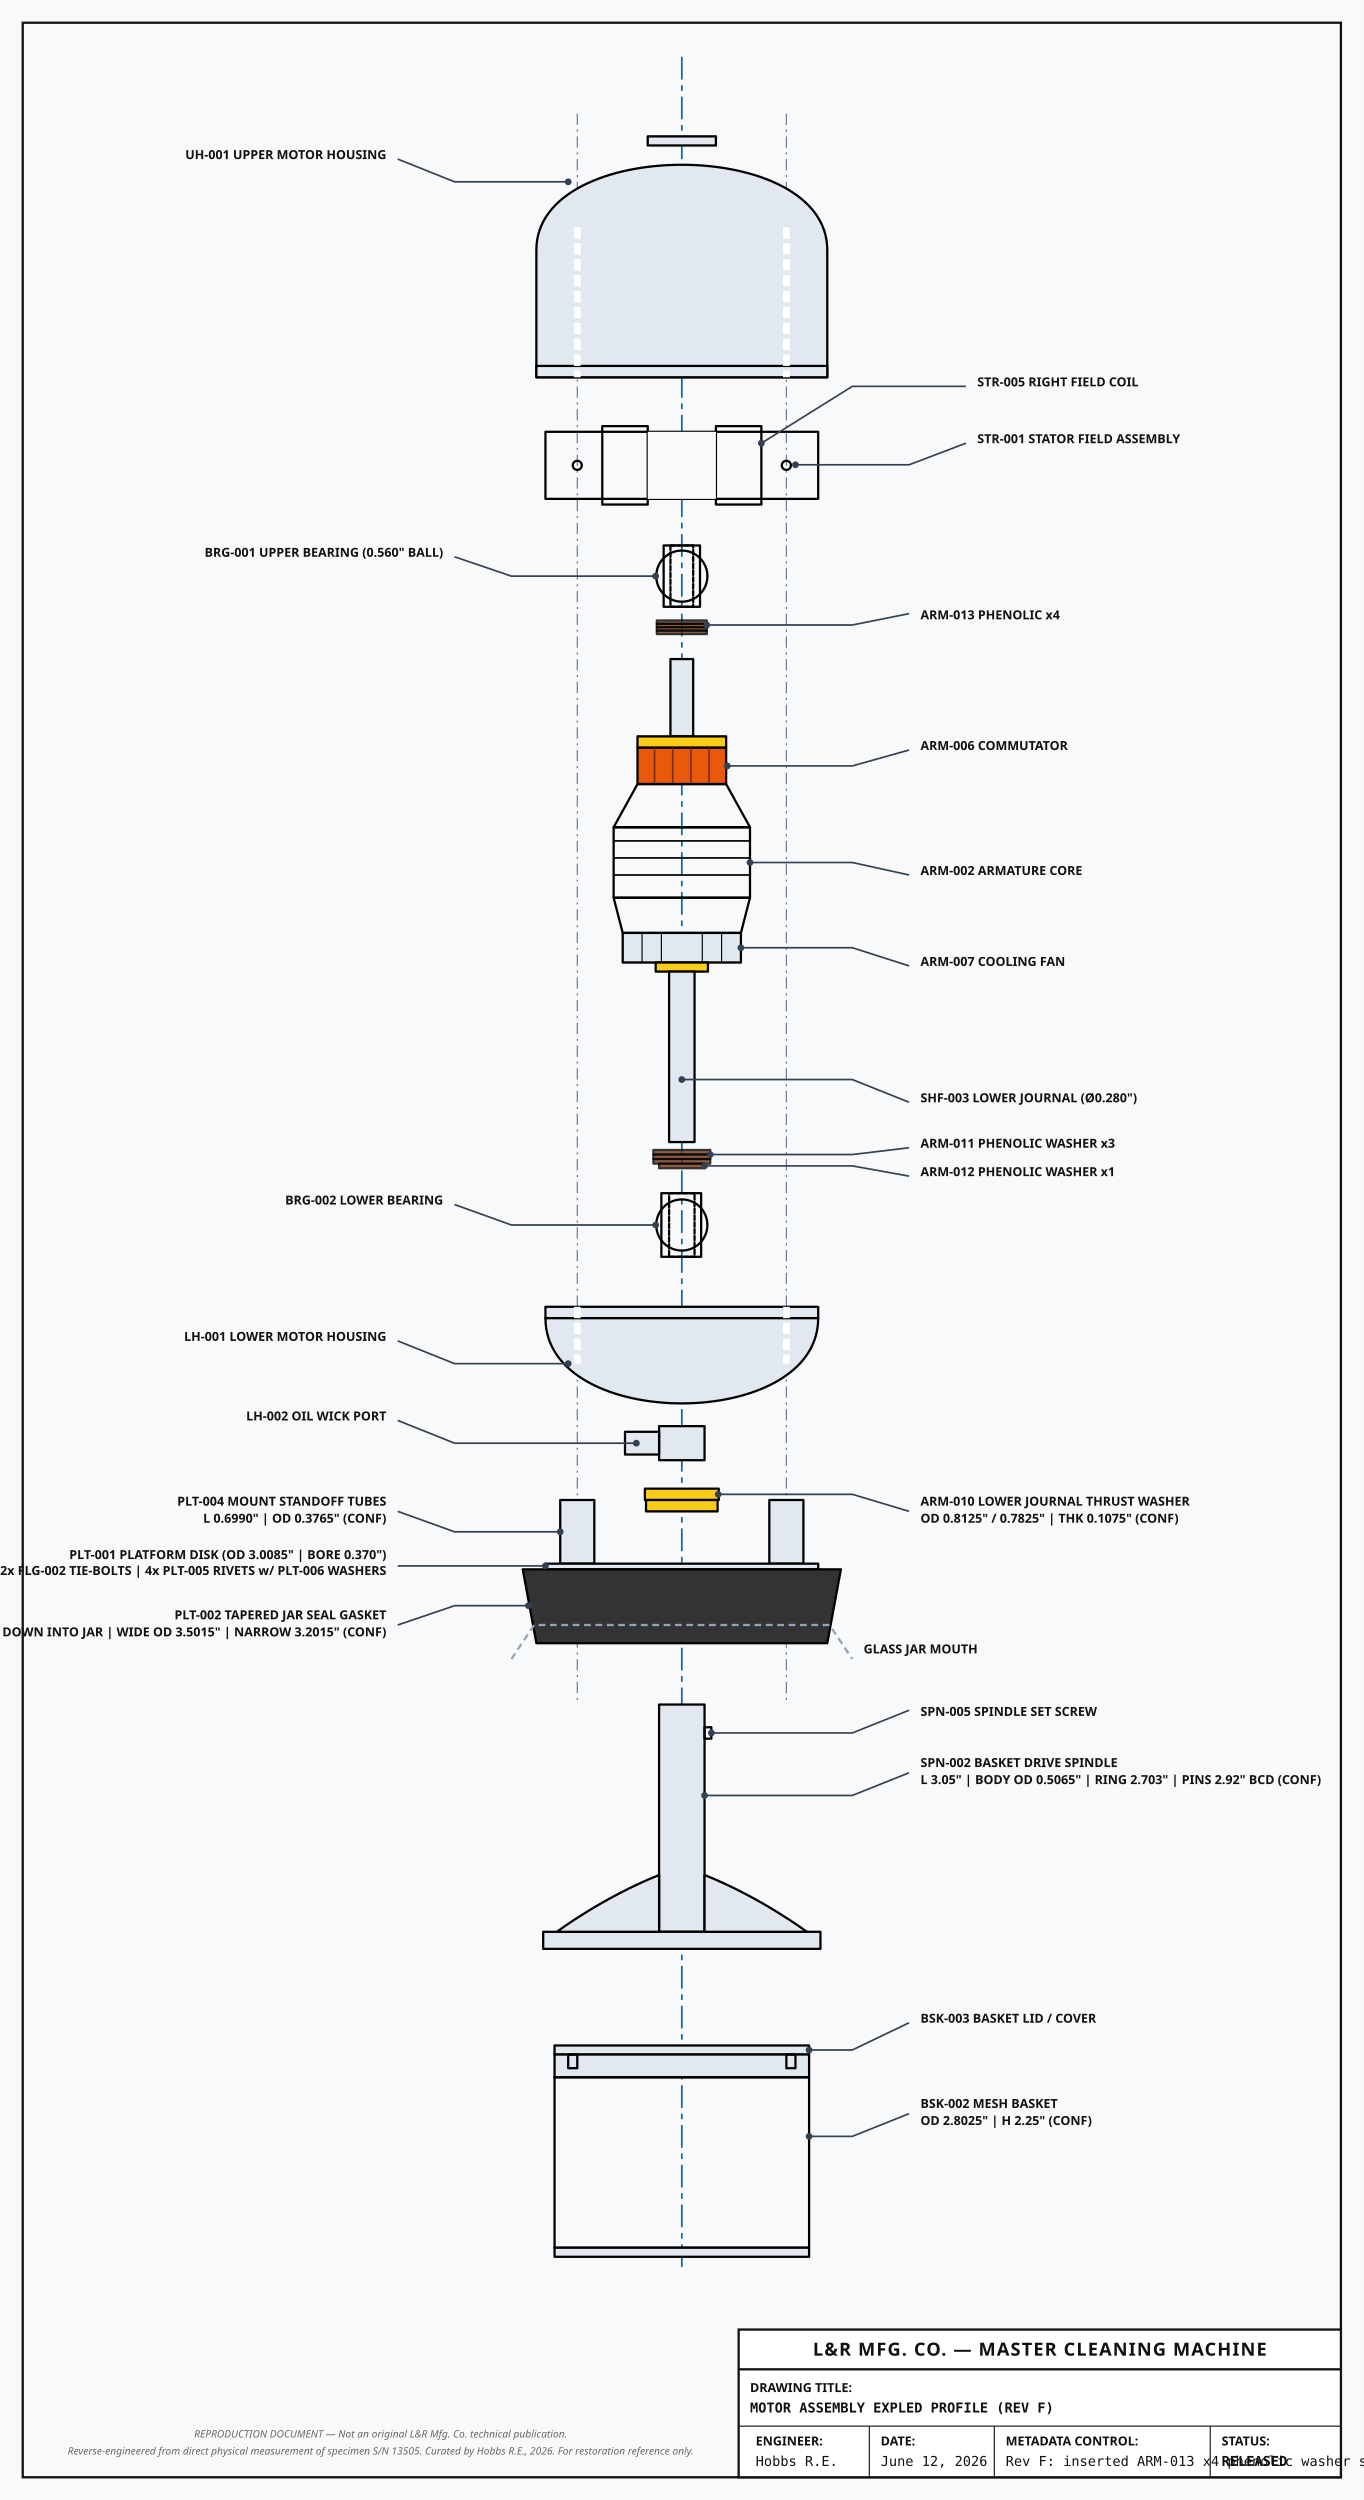
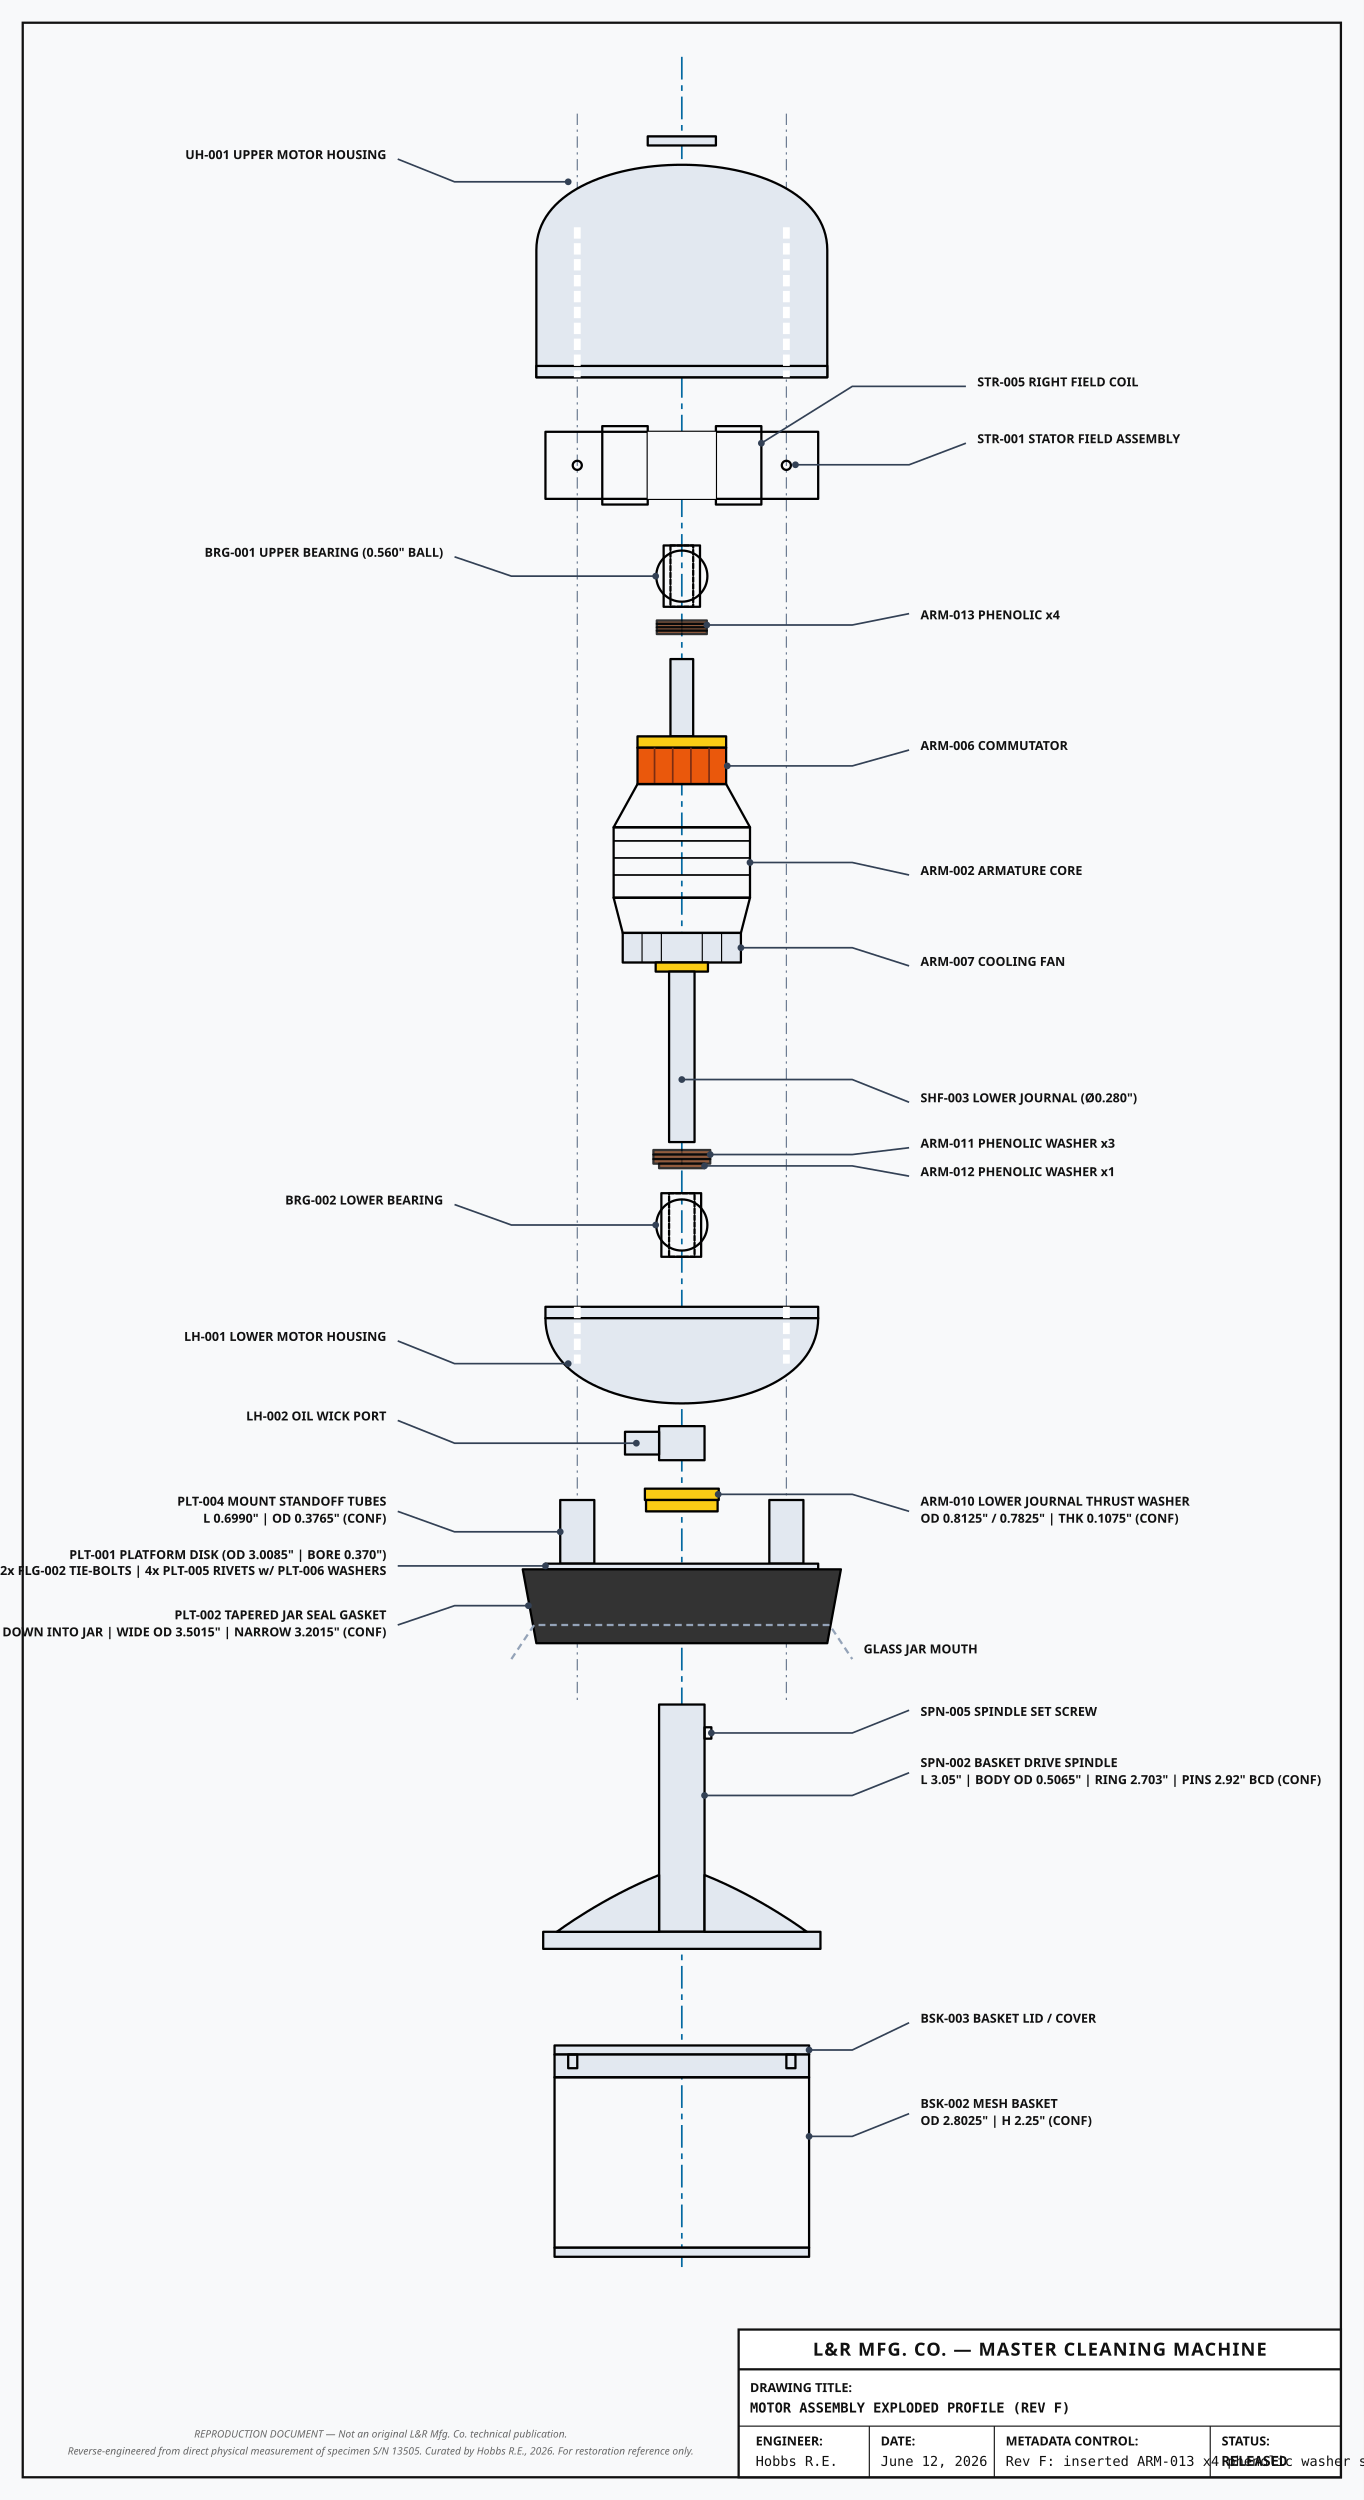
<svg xmlns="http://www.w3.org/2000/svg" viewBox="0 0 1200 2200" width="100%" height="100%">
  <defs>
    <style>
            .header-text { font-family: sans-serif; font-weight: bold; font-size: 16px; fill: #111; text-anchor: middle; letter-spacing: 1px; }
            .label-text { font-family: sans-serif; font-weight: bold; font-size: 11px; fill: #111; }
            .value-text { font-family: monospace; font-size: 12px; fill: #111; }
            .grid-label { font-family: sans-serif; font-weight: bold; font-size: 10px; fill: #666; text-anchor: middle; }
            .disclaimer-text { font-family: sans-serif; font-style: italic; font-size: 9px; fill: #666; text-anchor: middle; }
            
            .outline { stroke: #000; stroke-width: 2; fill: none; stroke-linecap: round; stroke-linejoin: round; }
            .fill-alum { fill: #e2e8f0; }
            .fill-iron { fill: #64748b; }
            .fill-copper { fill: #b45309; }
            .fill-comm { fill: #ea580c; }
            .fill-bronze { fill: #d97706; opacity: 0.8; }
            .fill-brass { fill: #facc15; }
            .fill-rubber { fill: #333333; }
            .fill-phenolic { fill: #78350f; opacity: 0.8; }
            
            .centerline-main { stroke: #0369a1; stroke-width: 1.5; stroke-dasharray: 20, 5, 5, 5; fill: none; }
            .centerline-bolt { stroke: #64748b; stroke-width: 1; stroke-dasharray: 10, 4, 2, 4; fill: none; }
            .leader { stroke: #334155; stroke-width: 1.5; fill: none; }
        </style>
    <pattern id="hatch-iron" width="8" height="8" patternUnits="userSpaceOnUse" patternTransform="rotate(45)">
      <line x1="0" y1="0" x2="0" y2="8" stroke="#334155" stroke-width="1.5" />
    </pattern>
    <pattern id="hatch-copper" width="6" height="6" patternUnits="userSpaceOnUse" patternTransform="rotate(-30)">
      <line x1="0" y1="0" x2="0" y2="6" stroke="#78350f" stroke-width="1" opacity="0.6" />
    </pattern>
    <pattern id="hatch-bronze" width="6" height="6" patternUnits="userSpaceOnUse" patternTransform="rotate(45)">
      <line x1="0" y1="0" x2="0" y2="6" stroke="#92400e" stroke-width="1" />
      <line x1="0" y1="0" x2="6" y2="0" stroke="#92400e" stroke-width="1" />
    </pattern>
    <pattern id="wire-mesh" width="6" height="6" patternUnits="userSpaceOnUse">
      <path d="M 0 0 L 6 6 M 6 0 L 0 6" stroke="#666" stroke-width="0.6" />
      <path d="M 0 3 L 6 3 M 3 0 L 3 6" stroke="#888" stroke-width="0.3" />
    </pattern>
    <marker id="dot" viewBox="0 0 10 10" refX="5" refY="5" markerWidth="5" markerHeight="5">
      <circle cx="5" cy="5" r="4" fill="#334155" />
    </marker>
  </defs>
  <rect width="1200" height="2200" fill="#f8f9fa" />
  <rect x="20" y="20" width="1160" height="2160" fill="none" stroke="#111" stroke-width="2" />
  <text x="335" y="2145" class="disclaimer-text">REPRODUCTION DOCUMENT — Not an original L&amp;R Mfg. Co. technical publication.</text>
  <text x="335" y="2160" class="disclaimer-text">Reverse-engineered from direct physical measurement of specimen S/N 13505. Curated by Hobbs R.E., 2026. For restoration reference only.</text>
  <rect x="650" y="2050" width="530" height="130" fill="#fff" stroke="#111" stroke-width="2" />
  <line x1="650" y1="2085" x2="1180" y2="2085" stroke="#111" stroke-width="2" />
  <line x1="650" y1="2135" x2="1180" y2="2135" stroke="#111" stroke-width="1" />
  <line x1="765" y1="2135" x2="765" y2="2180" stroke="#111" stroke-width="1" />
  <line x1="875" y1="2135" x2="875" y2="2180" stroke="#111" stroke-width="1" />
  <line x1="1065" y1="2135" x2="1065" y2="2180" stroke="#111" stroke-width="1" />
  <text x="915" y="2073" class="header-text">L&amp;R MFG. CO. — MASTER CLEANING MACHINE</text>
  <text x="660" y="2105" class="label-text">DRAWING TITLE:</text>
-   <text x="660" y="2123" class="value-text" font-weight="bold">MOTOR ASSEMBLY EXPLED PROFILE (REV F)</text>
+   <text x="660" y="2123" class="value-text" font-weight="bold">MOTOR ASSEMBLY EXPLODED PROFILE (REV F)</text>
  <text x="665" y="2152" class="label-text">ENGINEER:</text>
  <text x="665" y="2170" class="value-text">Hobbs R.E.</text>
  <text x="775" y="2152" class="label-text">DATE:</text>
  <text x="775" y="2170" class="value-text">June 12, 2026</text>
  <text x="885" y="2152" class="label-text">METADATA CONTROL:</text>
  <text x="885" y="2170" class="value-text">Rev F: inserted ARM-013 x4 phenolic washer stack between BRG-001 and the ARM-001 upper journal; model nomenclature corrected to Master.</text>
  <text x="1075" y="2152" class="label-text">STATUS:</text>
  <text x="1075" y="2170" class="value-text" font-weight="bold" fill="#228b22">RELEASED</text>
  <line x1="600" y1="50" x2="600" y2="2000" class="centerline-main" />
  <line x1="508" y1="100" x2="508" y2="1500" class="centerline-bolt" />
  <line x1="692" y1="100" x2="692" y2="1500" class="centerline-bolt" />
  <g id="UH-001">
    <path d="M 472,332 L 472,220 C 472,120 728,120 728,220 L 728,332 Z" class="outline fill-alum" />
    <rect x="472" y="322" width="256" height="10" class="outline fill-alum" />
    <path d="M 570,128 L 630,128 L 630,120 L 570,120 Z" class="outline fill-alum" />
    <line x1="508" y1="200" x2="508" y2="332" stroke="#fff" stroke-width="6" stroke-dasharray="10,4" />
    <line x1="692" y1="200" x2="692" y2="332" stroke="#fff" stroke-width="6" stroke-dasharray="10,4" />
    <path class="leader" marker-start="url(#dot)" d="M 500,160 L 400,160 L 350,140" />
    <text x="340" y="140" class="label-text" text-anchor="end">UH-001 UPPER MOTOR HOUSING</text>
  </g>
  <g id="STR-001">
    <rect x="480" y="380" width="240" height="59" class="outline" fill="url(#hatch-iron)" />
    <rect x="530" y="375" width="40" height="69" class="outline" fill="url(#hatch-copper)" />
    <rect x="630" y="375" width="40" height="69" class="outline" fill="url(#hatch-copper)" />
    <rect x="570" y="380" width="60" height="59" fill="#f8f9fa" />
    <circle cx="508" cy="409.5" r="4" fill="#f8f9fa" class="outline" />
    <circle cx="692" cy="409.5" r="4" fill="#f8f9fa" class="outline" />
    <path class="leader" marker-start="url(#dot)" d="M 700,409 L 800,409 L 850,390" />
    <text x="860" y="390" class="label-text" text-anchor="start">STR-001 STATOR FIELD ASSEMBLY</text>
    <path class="leader" marker-start="url(#dot)" d="M 670,390 L 750,340 L 850,340" />
    <text x="860" y="340" class="label-text" text-anchor="start">STR-005 RIGHT FIELD COIL</text>
  </g>
  <g id="BRG-001">
    <circle cx="600" cy="507" r="22.5" class="outline" fill="url(#hatch-bronze)" />
    <rect x="584" y="480" width="32" height="54" class="outline" fill="url(#hatch-bronze)" />
    <rect x="590" y="480" width="20" height="54" fill="#f8f9fa" class="outline" stroke-dasharray="4,2" />
    <path class="leader" marker-start="url(#dot)" d="M 577,507 L 450,507 L 400,490" />
    <text x="390" y="490" class="label-text" text-anchor="end">BRG-001 UPPER BEARING (0.560" BALL)</text>
  </g>
  <g id="ARM-013-STACK">
    <rect x="578" y="546" width="44" height="3" class="outline fill-phenolic" />
    <rect x="578" y="549" width="44" height="3" class="outline fill-phenolic" />
    <rect x="578" y="552" width="44" height="3" class="outline fill-phenolic" />
    <rect x="578" y="555" width="44" height="3" class="outline fill-phenolic" />
    <path class="leader" marker-start="url(#dot)" d="M 622,550 L 750,550 L 800,540" />
    <text x="810" y="545" class="label-text" text-anchor="start">ARM-013 PHENOLIC x4</text>
  </g>
  <g id="ARM-001">
    <rect x="590" y="580" width="20" height="68" class="outline fill-alum" />
    <rect x="561" y="648" width="78" height="10" class="outline fill-brass" />
    <rect x="561" y="658" width="78" height="32" class="outline fill-comm" />
    <line x1="576" y1="658" x2="576" y2="690" stroke="#7c2d12" stroke-width="1.5" />
    <line x1="592" y1="658" x2="592" y2="690" stroke="#7c2d12" stroke-width="1.5" />
    <line x1="608" y1="658" x2="608" y2="690" stroke="#7c2d12" stroke-width="1.5" />
    <line x1="624" y1="658" x2="624" y2="690" stroke="#7c2d12" stroke-width="1.5" />
    <polygon points="561,690 639,690 660,728 540,728" class="outline" fill="url(#hatch-copper)" />
    <rect x="540" y="728" width="120" height="62" class="outline" fill="url(#hatch-iron)" />
    <line x1="540" y1="740" x2="660" y2="740" stroke="#000" stroke-width="1.5" />
    <line x1="540" y1="755" x2="660" y2="755" stroke="#000" stroke-width="1.5" />
    <line x1="540" y1="770" x2="660" y2="770" stroke="#000" stroke-width="1.5" />
    <polygon points="540,790 660,790 652,821 548,821" class="outline" fill="url(#hatch-copper)" />
    <rect x="548" y="821" width="104" height="26" class="outline fill-alum" />
    <line x1="565" y1="821" x2="565" y2="847" stroke="#000" stroke-width="1" />
    <line x1="582" y1="821" x2="582" y2="847" stroke="#000" stroke-width="1" />
    <line x1="618" y1="821" x2="618" y2="847" stroke="#000" stroke-width="1" />
    <line x1="635" y1="821" x2="635" y2="847" stroke="#000" stroke-width="1" />
    <rect x="577" y="847" width="46" height="8" class="outline fill-brass" />
    <rect x="588.8" y="855" width="22.4" height="150" class="outline fill-alum" />
    <path class="leader" marker-start="url(#dot)" d="M 640,674 L 750,674 L 800,660" />
    <text x="810" y="660" class="label-text" text-anchor="start">ARM-006 COMMUTATOR</text>
    <path class="leader" marker-start="url(#dot)" d="M 660,759 L 750,759 L 800,770" />
    <text x="810" y="770" class="label-text" text-anchor="start">ARM-002 ARMATURE CORE</text>
    <path class="leader" marker-start="url(#dot)" d="M 652,834 L 750,834 L 800,850" />
    <text x="810" y="850" class="label-text" text-anchor="start">ARM-007 COOLING FAN</text>
    <path class="leader" marker-start="url(#dot)" d="M 600,950 L 750,950 L 800,970" />
    <text x="810" y="970" class="label-text" text-anchor="start">SHF-003 LOWER JOURNAL (Ø0.280")</text>
  </g>
  <g id="ARM-PHENOLIC-WASHER-STACK">
    <rect x="575" y="1012" width="50" height="4" class="outline fill-phenolic" />
    <rect x="575" y="1016" width="50" height="4" class="outline fill-phenolic" />
    <rect x="575" y="1020" width="50" height="4" class="outline fill-phenolic" />
    <rect x="580" y="1024" width="40" height="4" class="outline fill-phenolic" />
    <path class="leader" marker-start="url(#dot)" d="M 625,1016 L 750,1016 L 800,1010" />
    <text x="810" y="1010" class="label-text" text-anchor="start">ARM-011 PHENOLIC WASHER x3</text>
    <path class="leader" marker-start="url(#dot)" d="M 620,1026 L 750,1026 L 800,1035" />
    <text x="810" y="1035" class="label-text" text-anchor="start">ARM-012 PHENOLIC WASHER x1</text>
  </g>
  <g id="BRG-002">
    <circle cx="600" cy="1078" r="22.5" class="outline" fill="url(#hatch-bronze)" />
    <rect x="582" y="1050" width="35" height="56" class="outline" fill="url(#hatch-bronze)" />
    <rect x="588.8" y="1050" width="22.4" height="56" fill="#f8f9fa" class="outline" stroke-dasharray="4,2" />
    <path class="leader" marker-start="url(#dot)" d="M 577,1078 L 450,1078 L 400,1060" />
    <text x="390" y="1060" class="label-text" text-anchor="end">BRG-002 LOWER BEARING</text>
  </g>
  <g id="LH-001">
    <rect x="480" y="1150" width="240" height="10" class="outline fill-alum" />
    <path d="M 480,1160 C 480,1260 720,1260 720,1160 Z" class="outline fill-alum" />
    <rect x="580" y="1255" width="40" height="30" class="outline fill-alum" />
    <rect x="550" y="1260" width="30" height="20" class="outline fill-alum" />
    <line x1="508" y1="1150" x2="508" y2="1200" stroke="#fff" stroke-width="6" stroke-dasharray="10,4" />
    <line x1="692" y1="1150" x2="692" y2="1200" stroke="#fff" stroke-width="6" stroke-dasharray="10,4" />
    <path class="leader" marker-start="url(#dot)" d="M 500,1200 L 400,1200 L 350,1180" />
    <text x="340" y="1180" class="label-text" text-anchor="end">LH-001 LOWER MOTOR HOUSING</text>
    <path class="leader" marker-start="url(#dot)" d="M 560,1270 L 400,1270 L 350,1250" />
    <text x="340" y="1250" class="label-text" text-anchor="end">LH-002 OIL WICK PORT</text>
  </g>
  <g id="ARM-010">
    <rect x="567.5" y="1310" width="65" height="10" class="outline fill-brass" />
    <rect x="568.5" y="1320" width="63" height="10" class="outline fill-brass" />
    <path class="leader" marker-start="url(#dot)" d="M 632,1315 L 750,1315 L 800,1330" />
    <text x="810" y="1325" class="label-text" text-anchor="start">ARM-010 LOWER JOURNAL THRUST WASHER</text>
    <text x="810" y="1340" class="label-text" fill="#666" text-anchor="start">OD 0.8125" / 0.7825" | THK 0.1075" (CONF)</text>
  </g>
  <g id="PLT-DECK">
    <rect x="493" y="1320" width="30" height="56" class="outline fill-alum" />
    <rect x="677" y="1320" width="30" height="56" class="outline fill-alum" />
    <rect x="480" y="1376" width="240" height="5" class="outline fill-alum" />
    <path d="M 460,1381 L 740,1381 L 728,1446 L 472,1446 Z" class="outline fill-rubber" />
    <path d="M 450,1460 L 470,1430 L 730,1430 L 750,1460" stroke="#94a3b8" stroke-width="2" stroke-dasharray="6,4" fill="none" />
    <text x="760" y="1455" class="label-text" fill="#94a3b8" text-anchor="start">GLASS JAR MOUTH</text>
    <path class="leader" marker-start="url(#dot)" d="M 493,1348 L 400,1348 L 350,1330" />
    <text x="340" y="1325" class="label-text" text-anchor="end">PLT-004 MOUNT STANDOFF TUBES</text>
    <text x="340" y="1340" class="label-text" fill="#666" text-anchor="end">L 0.6990" | OD 0.3765" (CONF)</text>
    <path class="leader" marker-start="url(#dot)" d="M 480,1378 L 400,1378 L 350,1378" />
    <text x="340" y="1372" class="label-text" text-anchor="end">PLT-001 PLATFORM DISK (OD 3.0085" | BORE 0.370")</text>
    <text x="340" y="1386" class="label-text" fill="#666" text-anchor="end">2x FLG-002 TIE-BOLTS | 4x PLT-005 RIVETS w/ PLT-006 WASHERS</text>
    <path class="leader" marker-start="url(#dot)" d="M 465,1413 L 400,1413 L 350,1430" />
    <text x="340" y="1425" class="label-text" text-anchor="end">PLT-002 TAPERED JAR SEAL GASKET</text>
    <text x="340" y="1440" class="label-text" fill="#666" text-anchor="end">TAPER DOWN INTO JAR | WIDE OD 3.5015" | NARROW 3.2015" (CONF)</text>
  </g>
  <g id="SPN-002">
    <rect x="580" y="1500" width="40" height="200" class="outline fill-alum" />
    <rect x="478" y="1700" width="244" height="15" class="outline fill-alum" />
    <path d="M 580,1650 C 530,1670 490,1700 490,1700 L 580,1700 Z" class="outline fill-alum" />
    <path d="M 620,1650 C 670,1670 710,1700 710,1700 L 620,1700 Z" class="outline fill-alum" />
    <rect x="620" y="1520" width="6" height="10" class="outline" fill="#475569" />
    <path class="leader" marker-start="url(#dot)" d="M 620,1580 L 750,1580 L 800,1560" />
    <text x="810" y="1555" class="label-text" text-anchor="start">SPN-002 BASKET DRIVE SPINDLE</text>
    <text x="810" y="1570" class="label-text" fill="#666" text-anchor="start">L 3.05" | BODY OD 0.5065" | RING 2.703" | PINS 2.92" BCD (CONF)</text>
    <path class="leader" marker-start="url(#dot)" d="M 626,1525 L 750,1525 L 800,1505" />
    <text x="810" y="1510" class="label-text" text-anchor="start">SPN-005 SPINDLE SET SCREW</text>
  </g>
  <g id="BSK">
    <rect x="488" y="1800" width="224" height="8" class="outline fill-alum" />
    <rect x="488" y="1808" width="224" height="20" class="outline fill-alum" />
    <rect x="488" y="1828" width="224" height="150" class="outline" fill="url(#wire-mesh)" />
    <rect x="488" y="1978" width="224" height="8" class="outline fill-alum" />
    <rect x="500" y="1808" width="8" height="12" fill="#fff" class="outline" />
    <rect x="692" y="1808" width="8" height="12" fill="#fff" class="outline" />
    <path class="leader" marker-start="url(#dot)" d="M 712,1804 L 750,1804 L 800,1780" />
    <text x="810" y="1780" class="label-text" text-anchor="start">BSK-003 BASKET LID / COVER</text>
    <path class="leader" marker-start="url(#dot)" d="M 712,1880 L 750,1880 L 800,1860" />
    <text x="810" y="1855" class="label-text" text-anchor="start">BSK-002 MESH BASKET</text>
    <text x="810" y="1870" class="label-text" fill="#666" text-anchor="start">OD 2.8025" | H 2.25" (CONF)</text>
  </g>
</svg>
